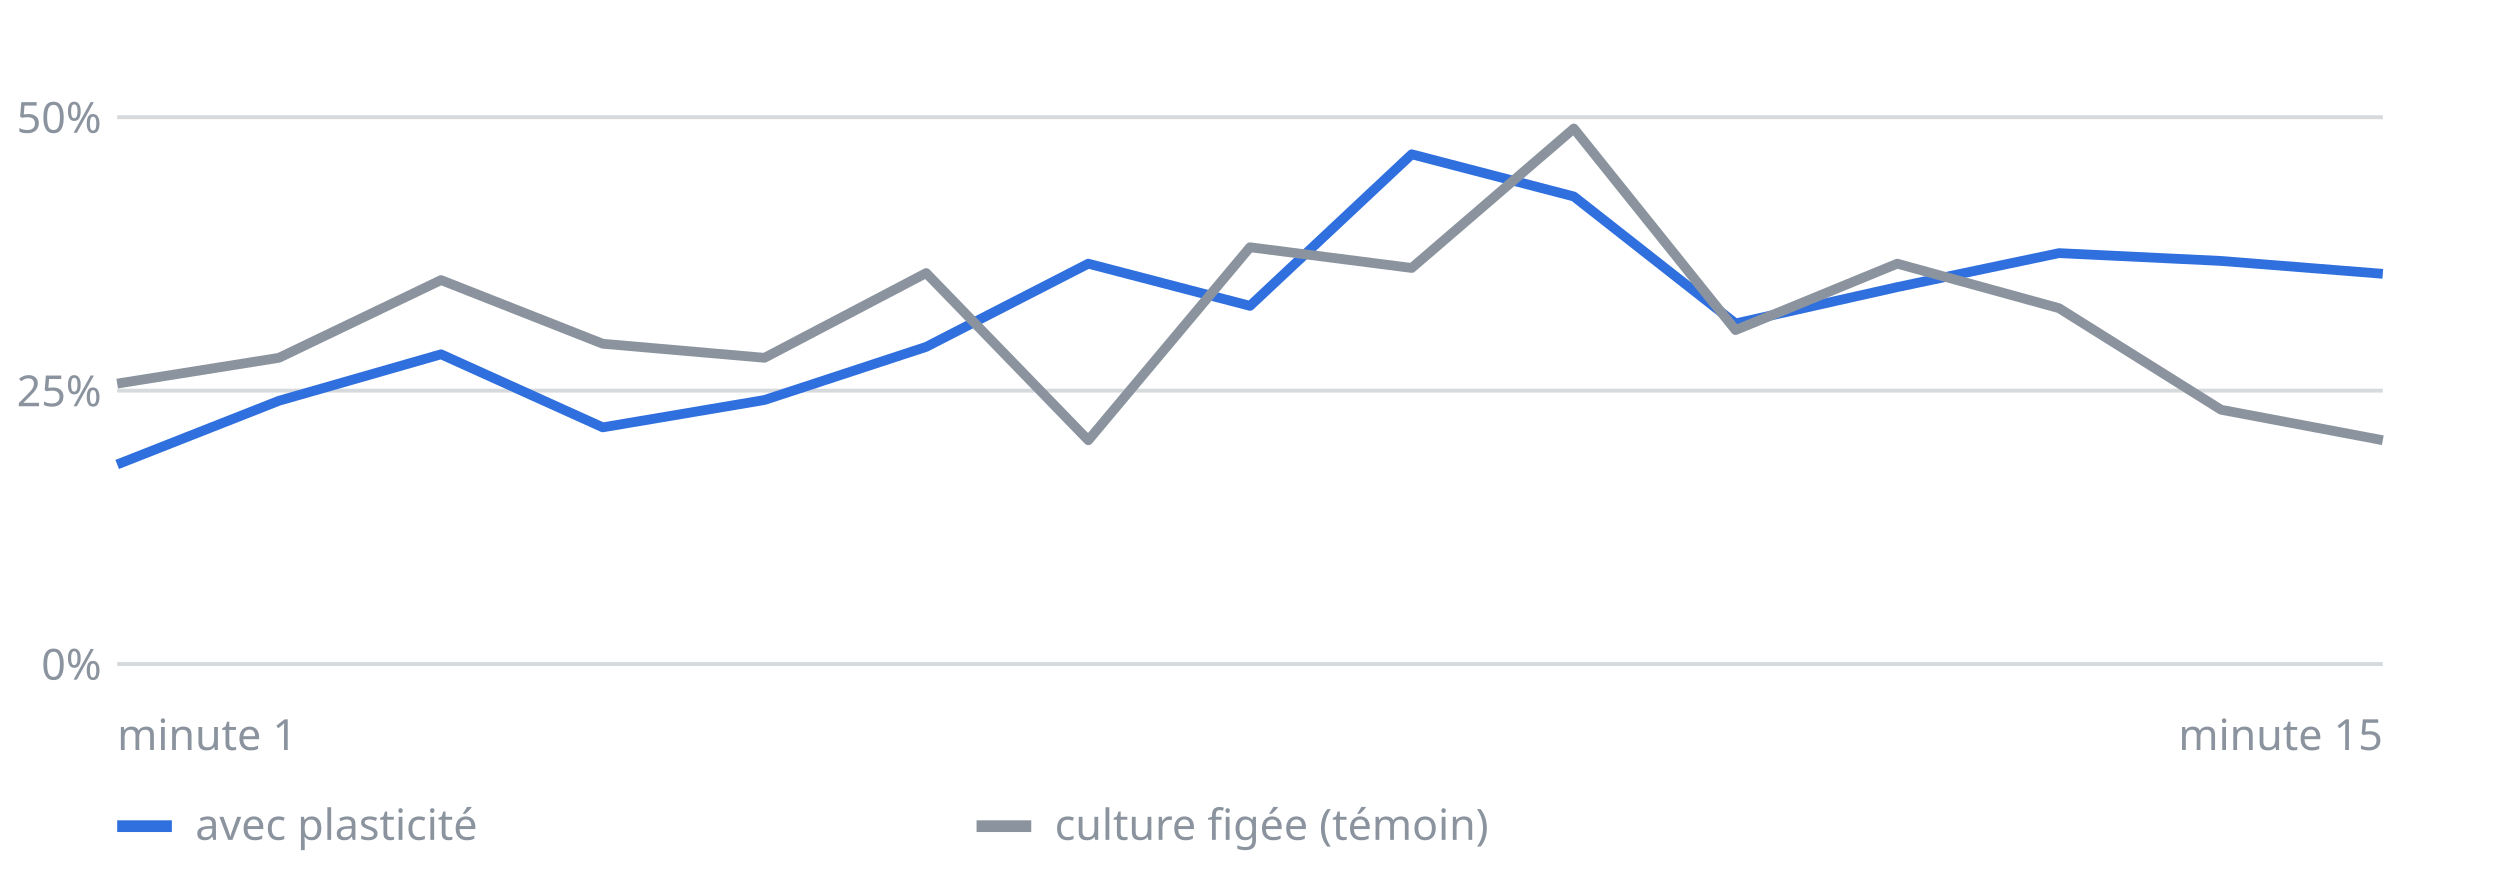
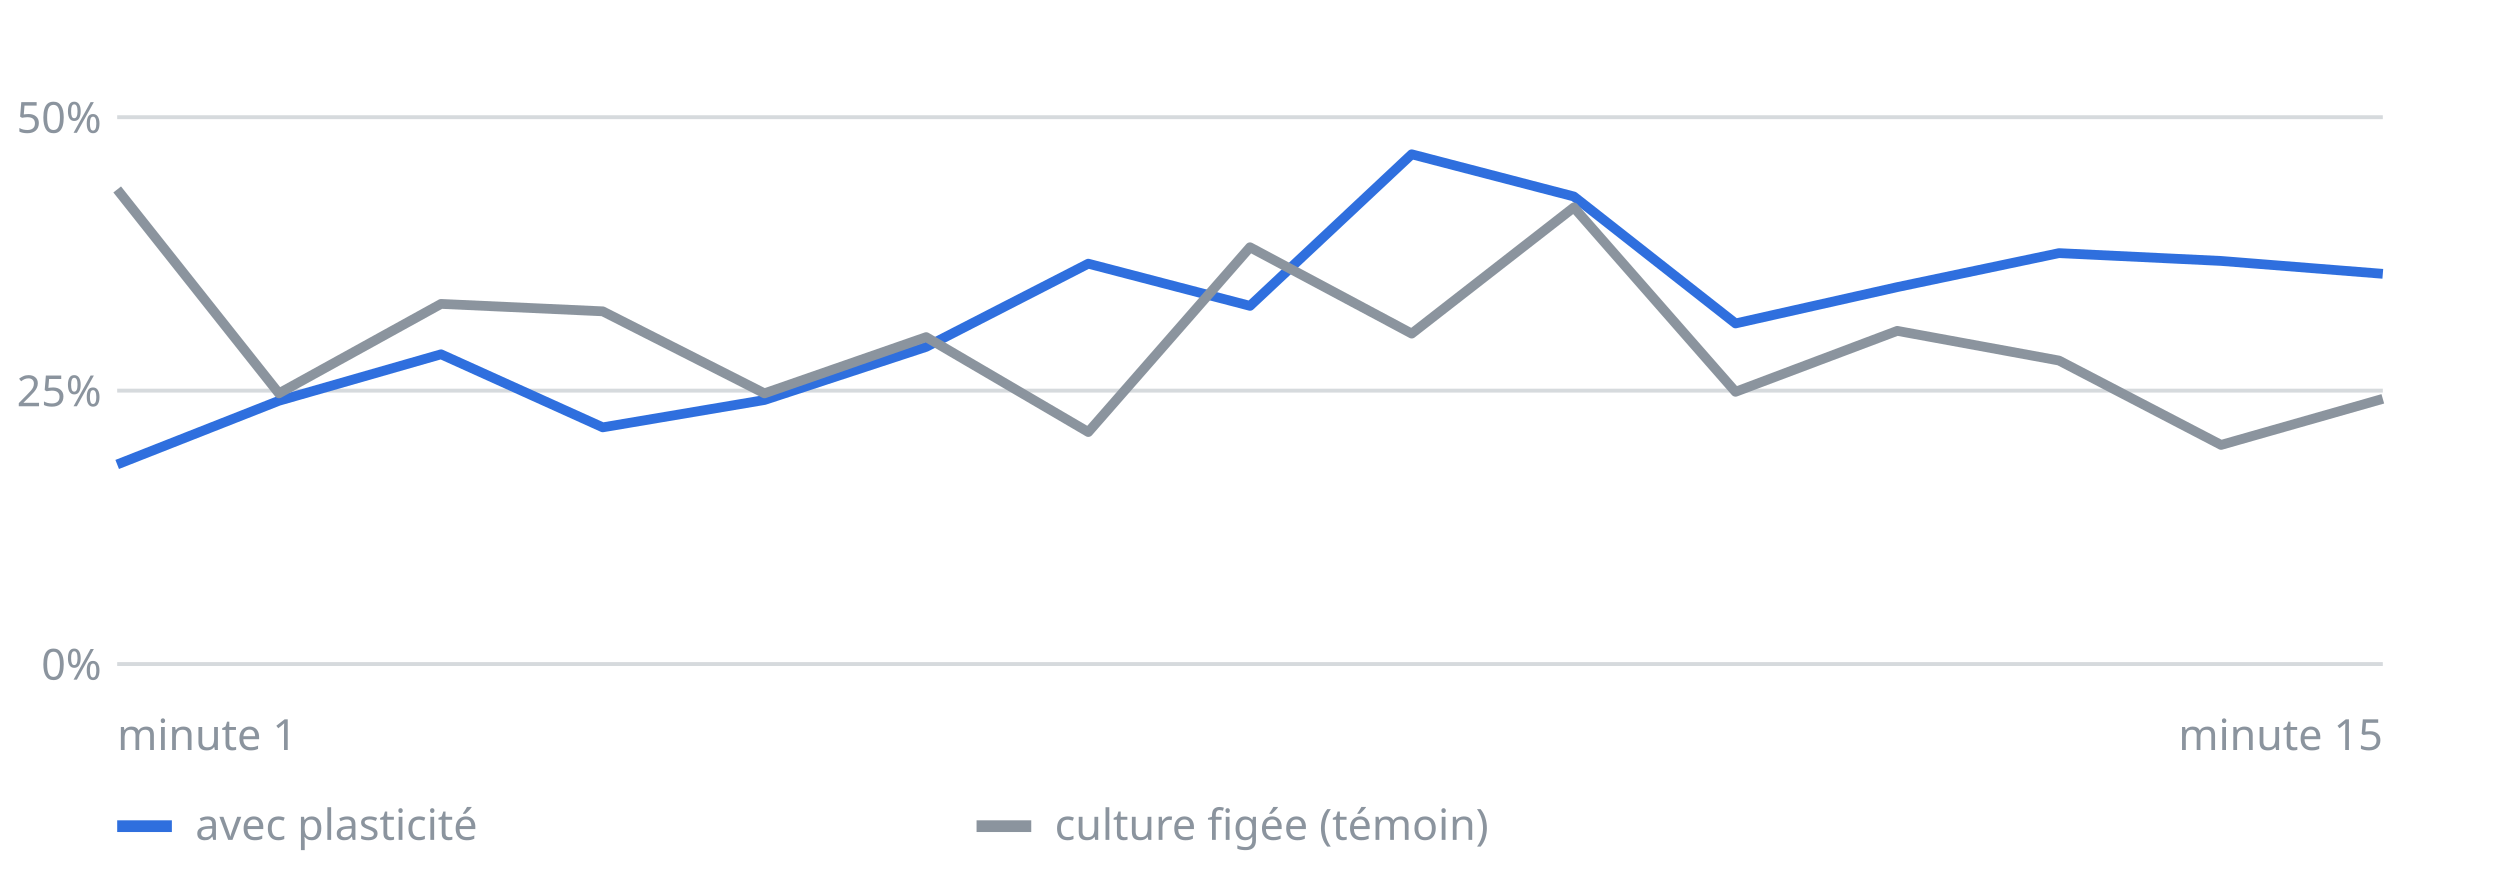
<svg xmlns="http://www.w3.org/2000/svg" viewBox="0 0 640 226" font-family="sans-serif" font-size="11" fill="#8b949e">
  <line x1="30" x2="610" y1="170.0" y2="170.0" stroke="#8b949e" stroke-opacity="0.35" />
  <text x="26" y="174.0" text-anchor="end">0%</text>
  <line x1="30" x2="610" y1="100.0" y2="100.0" stroke="#8b949e" stroke-opacity="0.35" />
  <text x="26" y="104.0" text-anchor="end">25%</text>
  <line x1="30" x2="610" y1="30.0" y2="30.0" stroke="#8b949e" stroke-opacity="0.35" />
  <text x="26" y="34.0" text-anchor="end">50%</text>
  <text x="30" y="192">minute 1</text>
  <text x="610" y="192" text-anchor="end">minute 15</text>
  <polyline points="30.0,118.9 71.4,102.6 112.9,90.7 154.3,109.4 195.7,102.4 237.1,88.8 278.6,67.5 320.0,78.3 361.4,39.5 402.9,50.3 444.3,82.8 485.7,73.5 527.1,64.8 568.6,66.8 610.0,70.1" fill="none" stroke="#2f6fde" stroke-width="2.5" stroke-linejoin="round" />
  <rect x="30" y="210" width="14" height="3" fill="#2f6fde" />
  <text x="50" y="215">avec plasticité</text>
-   <polyline points="30.0,98.2 71.4,91.6 112.9,71.7 154.3,88.0 195.7,91.6 237.1,69.9 278.6,112.7 320.0,63.3 361.4,68.6 402.9,32.9 444.3,84.5 485.7,67.5 527.1,78.9 568.6,104.9 610.0,112.7" fill="none" stroke="#8b949e" stroke-width="2.5" stroke-linejoin="round" />
+   <polyline points="30.0,48.5 71.4,100.7 112.9,77.8 154.3,79.7 195.7,100.7 237.1,86.3 278.6,110.6 320.0,63.3 361.4,85.4 402.9,53.1 444.3,100.3 485.7,84.7 527.1,92.3 568.6,113.9 610.0,102.1" fill="none" stroke="#8b949e" stroke-width="2.5" stroke-linejoin="round" />
  <rect x="250" y="210" width="14" height="3" fill="#8b949e" />
  <text x="270" y="215">culture figée (témoin)</text>
</svg>
